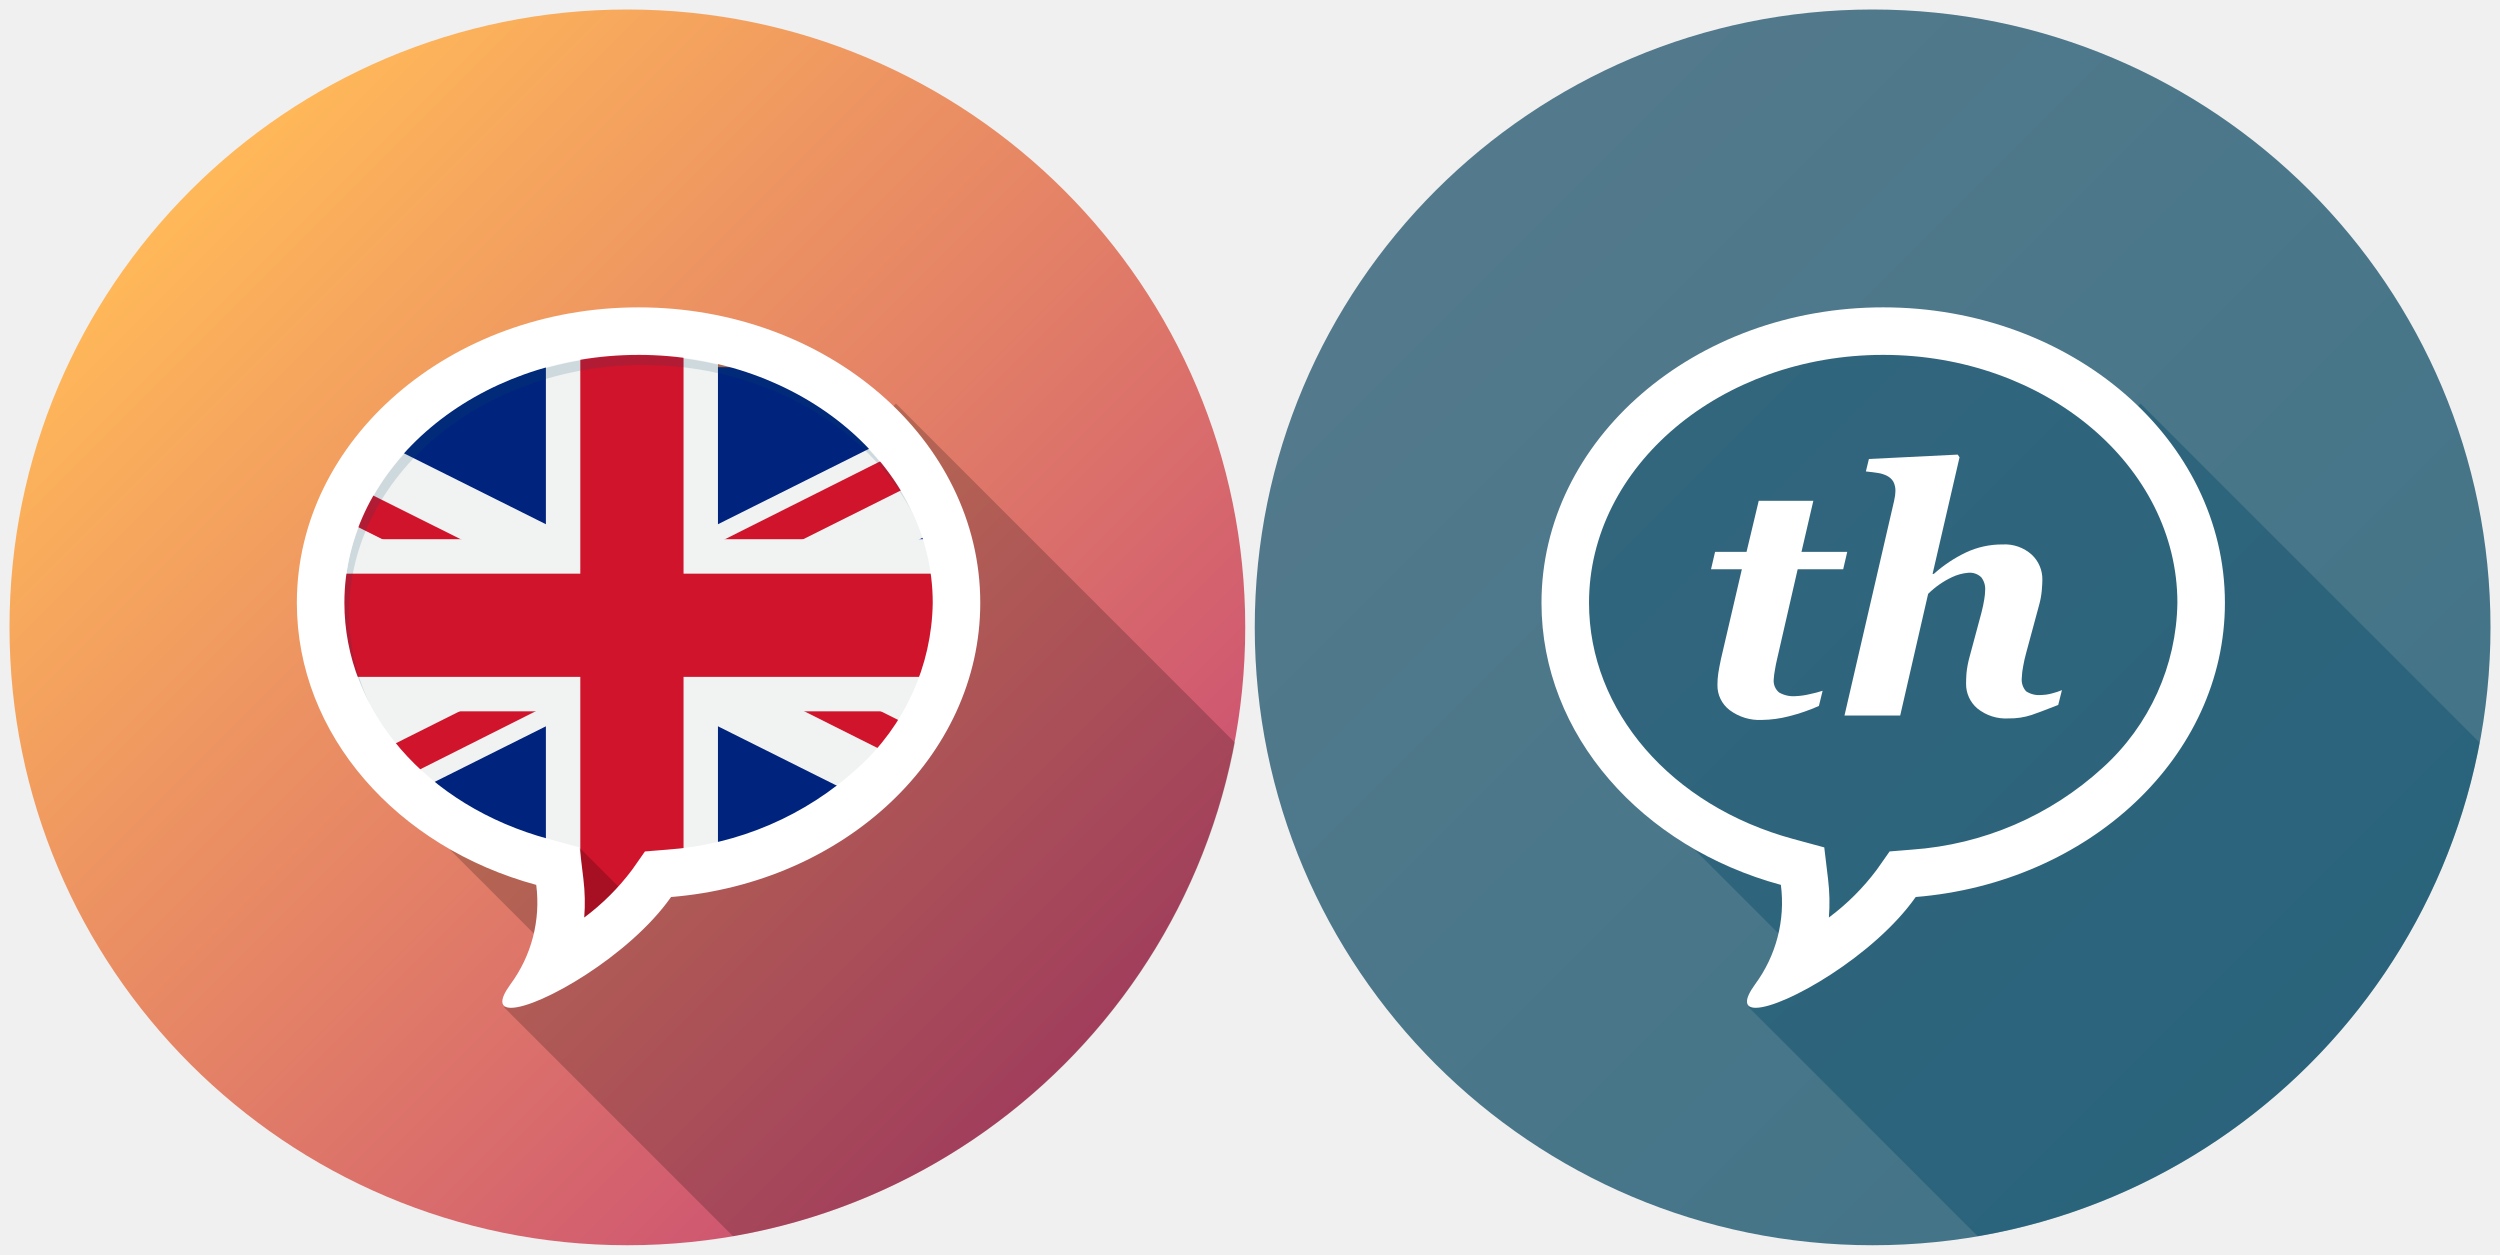
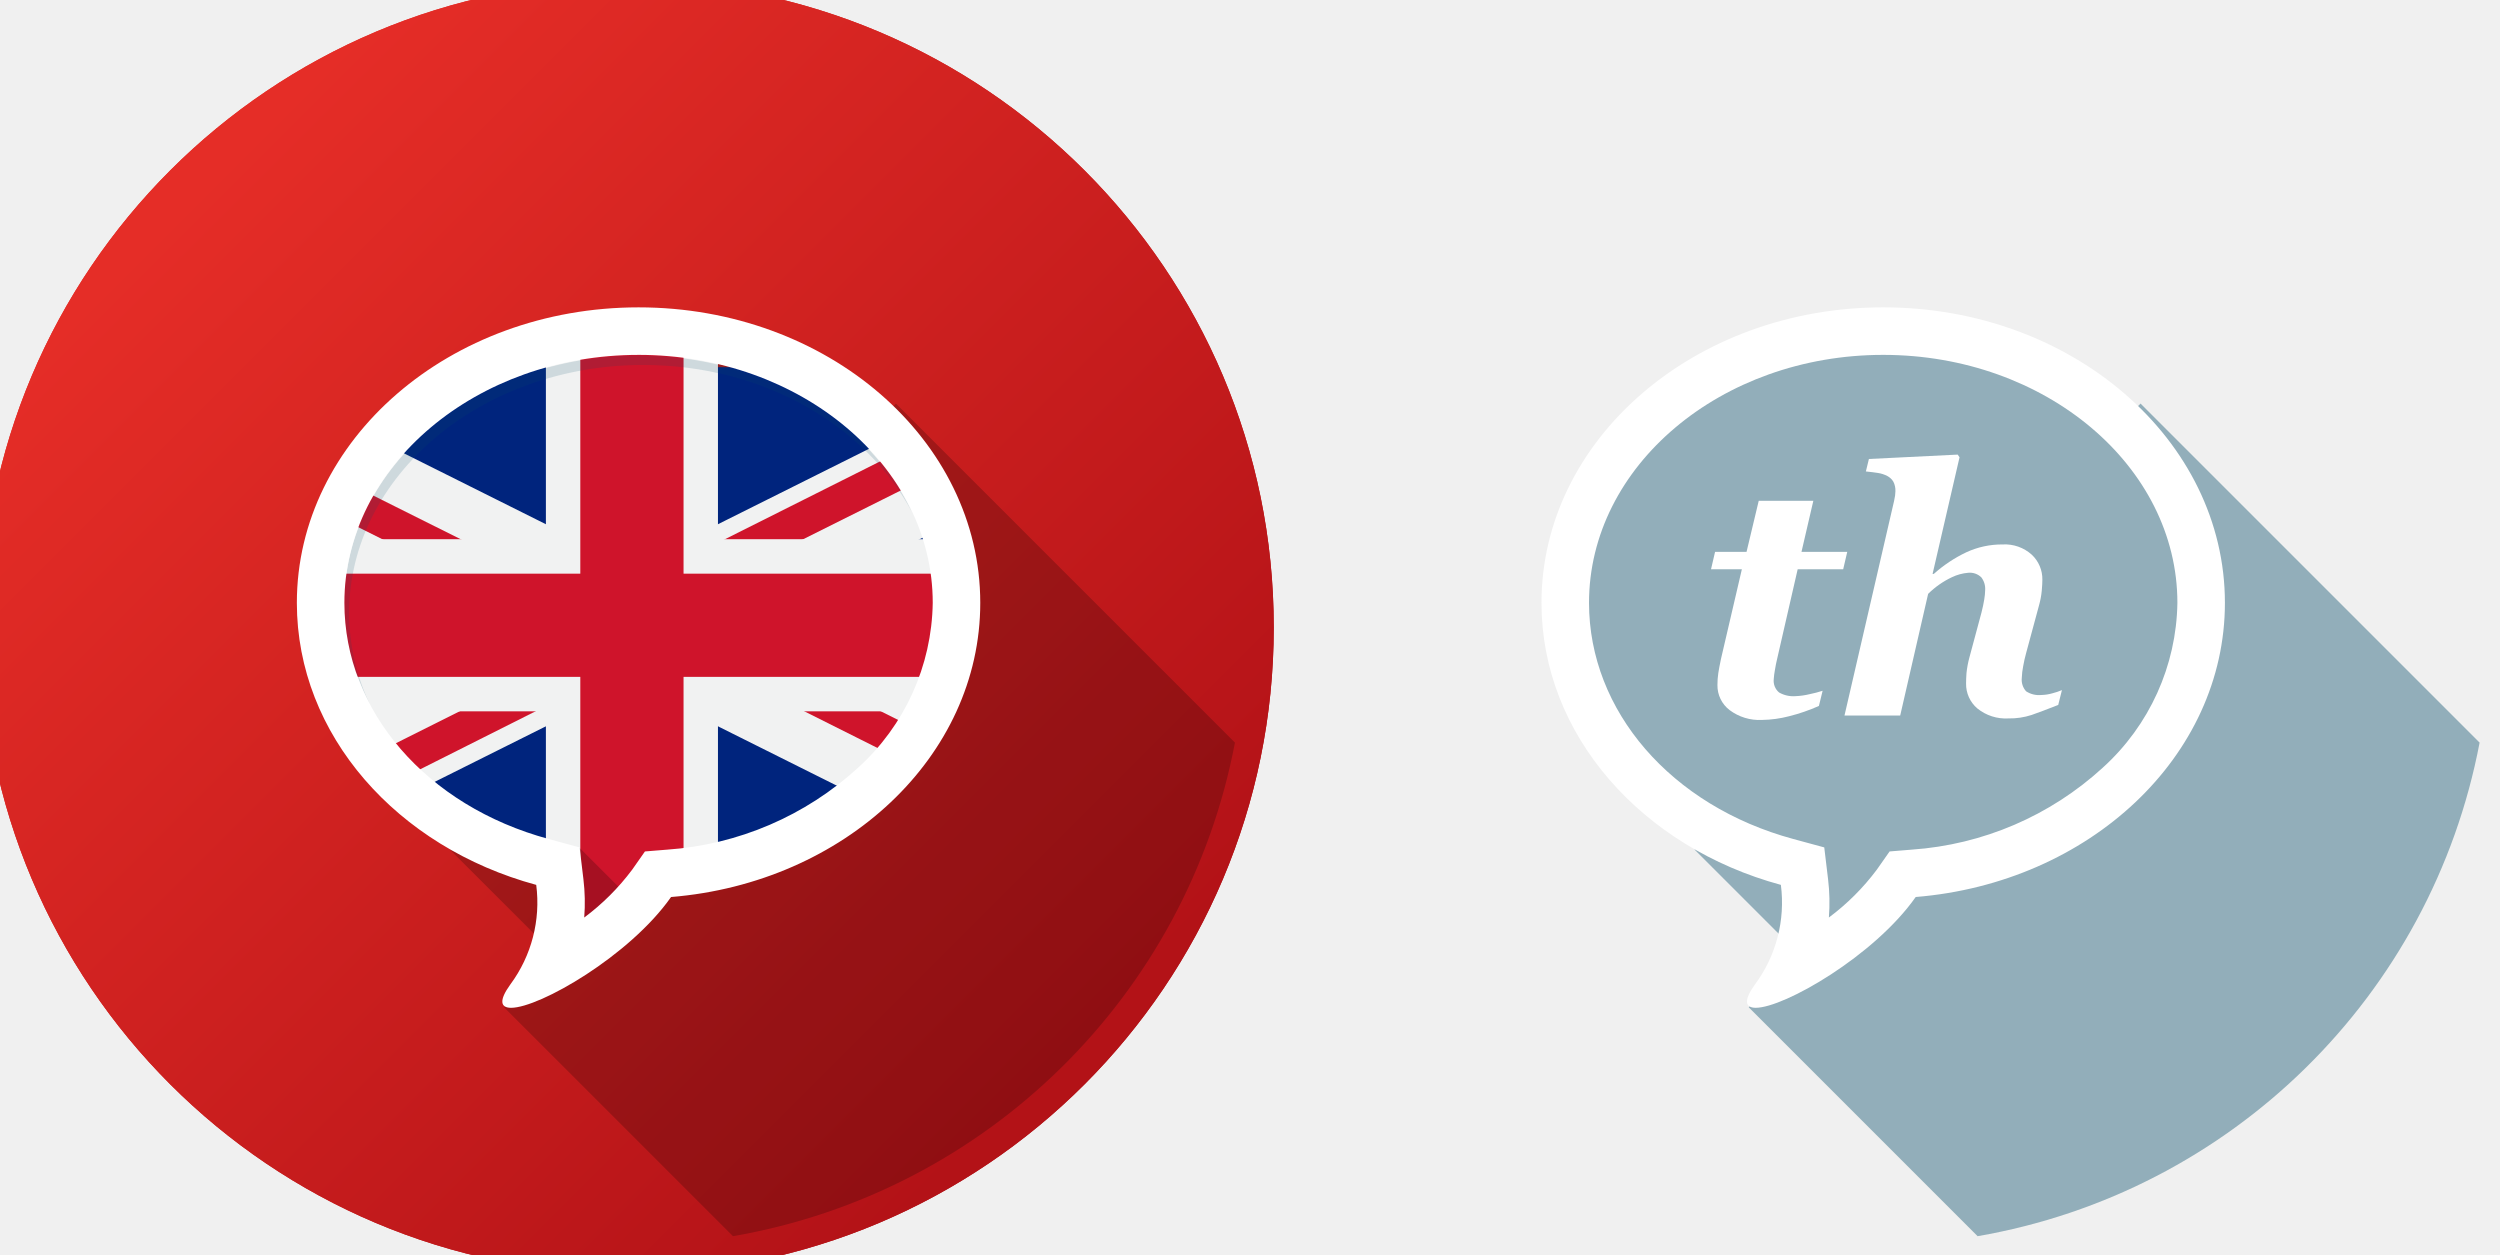
<svg xmlns="http://www.w3.org/2000/svg" width="263" height="132" viewBox="0 0 263 132">
  <defs>
    <linearGradient id="dba728dc-9800-469f-8bc6-7716668ca573" x1="247.126" y1="116.126" x2="150.141" y2="19.141" gradientUnits="userSpaceOnUse">
      <stop offset="0" stop-color="#417387" />
      <stop offset="1" stop-color="#537a8c" />
    </linearGradient>
    <clipPath id="901354ad-2247-4c1d-90a9-22764b637070">
      <path d="M102.236,63.603c0-16.625-15.585-30.103-34.809-30.103S32.617,46.978,32.617,63.603c0,13.485,10.254,24.898,24.385,28.729a14.009,14.009,0,0,1-2.629,10.132c-4.498,6.201,10.615-.698,16.364-8.896C88.408,92.125,102.236,79.263,102.236,63.603Z" fill="none" clip-rule="evenodd" />
    </clipPath>
    <linearGradient id="a" x1="111.667" x2="20.246" y1="111.667" y2="20.246" gradientUnits="userSpaceOnUse">
-       <stop offset="0" stop-color="#ca4e73" class="stopColor07758e svgShape" />
-       <stop offset="1" stop-color="#ffb859" class="stopColor087f95 svgShape" />
+       <stop offset="0" stop-color="#b31217" class="stopColor07758e svgShape" />
+       <stop offset="1" stop-color="#e52d27" class="stopColor087f95 svgShape" />
    </linearGradient>
  </defs>
  <g id="30249e3e-aee5-4816-9251-1e9ec3b842c5" data-name="Layer 2">
    <g id="5f08f5e4-595a-4488-9166-b39ddb5457dc" data-name="Layer 1">
-       <circle cx="197" cy="66" r="65" fill="url(#dba728dc-9800-469f-8bc6-7716668ca573)" />
+       <circle cx="66" cy="66" r="68" fill="url(#a)" />
      <path d="M208.044,130.046a65.037,65.037,0,0,0,52.81-51.923L225.187,42.457l-1.884,1.884a36.161,36.161,0,0,0-25.19-9.765c-18.644,0-33.759,13.071-33.759,29.195,0,10.178,6.024,19.138,15.156,24.363l-1.243,1.243L187.18,98.29c1.083,2.725-3.212,7.681-3.212,7.681Z" fill="#044c68" fill-rule="evenodd" opacity="0.4" />
      <path d="M198.114,37.333c17.064,0,30.948,11.703,30.948,26.087a23.866,23.866,0,0,1-7.855,17.344,33.125,33.125,0,0,1-20.081,8.617l-2.34.191-1.348,1.922a24.765,24.765,0,0,1-5.04,5.029,20.301,20.301,0,0,0-.085-4.028l-.401-3.349-3.256-.883c-12.854-3.485-21.491-13.468-21.491-24.843,0-14.385,13.883-26.087,30.947-26.087m0-5c-19.853,0-35.947,13.918-35.947,31.087,0,13.926,10.589,25.712,25.183,29.669a14.467,14.467,0,0,1-2.715,10.463c-1.251,1.725-1.033,2.468.07,2.468,2.991,0,12.491-5.47,16.829-11.655,18.249-1.49,32.529-14.773,32.529-30.945,0-17.169-16.094-31.087-35.947-31.087Z" fill="#fff" />
      <path d="M185.357,75.738A5.235,5.235,0,0,1,181.952,74.7a3.249,3.249,0,0,1-1.277-2.633,8.265,8.265,0,0,1,.088-1.241q.088-.585.284-1.508l2.198-9.434h-3.245l.425-1.827h3.311l1.283-5.373h5.744l-1.247,5.373H194.33l-.426,1.827h-4.788l-2.162,9.434q-.125.497-.24,1.206a7.506,7.506,0,0,0-.116.922,1.592,1.592,0,0,0,.559,1.401,3.011,3.011,0,0,0,1.711.39,7.517,7.517,0,0,0,1.515-.213,12.215,12.215,0,0,0,1.356-.355l-.39,1.596a19.061,19.061,0,0,1-3.13,1.082A11.975,11.975,0,0,1,185.357,75.738Z" fill="#fff" />
      <path d="M216.915,72.599l-.39,1.561q-1.755.692-2.8,1.055a7.392,7.392,0,0,1-2.428.363,4.758,4.758,0,0,1-3.288-1.055,3.37,3.37,0,0,1-1.178-2.616q0-.496.044-1.1a10.222,10.222,0,0,1,.308-1.649l1.268-4.717q.194-.762.291-1.374a6.611,6.611,0,0,0,.098-1.002,1.99,1.99,0,0,0-.407-1.33,1.729,1.729,0,0,0-1.381-.479,4.888,4.888,0,0,0-1.717.47,9.068,9.068,0,0,0-2.495,1.747L199.9,75.277h-5.861l5.218-22.575q.071-.301.106-.568a3.503,3.503,0,0,0,.035-.443,2.044,2.044,0,0,0-.213-1.011,1.581,1.581,0,0,0-.639-.603,3.071,3.071,0,0,0-.977-.32q-.551-.088-1.279-.16l.319-1.312,9.339-.461.195.284L203.306,60.38h.124a14.328,14.328,0,0,1,3.425-2.279,8.935,8.935,0,0,1,3.815-.825,4.223,4.223,0,0,1,3.078,1.082,3.531,3.531,0,0,1,1.109,2.625q0,.408-.062,1.144a8.622,8.622,0,0,1-.293,1.569L213.155,68.68a14.408,14.408,0,0,0-.32,1.419,7.511,7.511,0,0,0-.142,1.206,1.813,1.813,0,0,0,.452,1.419,2.463,2.463,0,0,0,1.588.39,4.589,4.589,0,0,0,1.206-.186A6.653,6.653,0,0,0,216.915,72.599Z" fill="#fff" />
      <rect width="263" height="132" fill="none" />
-       <circle cx="66" cy="66" r="65" fill="url(#a)" />
+       <circle cx="66" cy="66" r="68" fill="url(#a)" />
      <path d="M77.107,130.046a65.037,65.037,0,0,0,52.81-51.923L94.25,42.457l-1.884,1.884a36.161,36.161,0,0,0-25.19-9.765c-18.644,0-33.759,13.071-33.759,29.195,0,10.178,6.024,19.138,15.156,24.363L47.33,89.377,56.242,98.29c1.083,2.725-3.212,7.681-3.212,7.681Z" fill="#000" fill-rule="evenodd" opacity="0.2" style="isolation:isolate" />
      <g clip-path="url(#901354ad-2247-4c1d-90a9-22764b637070)">
        <g id="289e505b-675a-4ac4-87b3-01d31d87561a" data-name="g3047">
          <path id="cb61a895-6736-42eb-a751-d67f6ac1134e" data-name="path3025" d="M12.175,38.626V92.93H120.783V38.626Z" fill="#00247d" />
          <path id="b6456327-095d-4873-a38e-33b704b0008c" data-name="path3016" d="M12.175,38.626v6.081L54.317,65.778,12.175,86.849V92.93H24.348L66.479,71.887,108.61,92.93h12.173V86.849L78.641,65.778l42.142-21.071V38.626H108.61L66.479,59.669,24.348,38.626H12.175Z" fill="#f1f2f2" />
          <path id="fcf9c2c3-9d20-40b2-8c9c-f3e43162d323" data-name="path3043" d="M12.171,42.721,62.389,67.794,12.171,92.959h8.108l50.176-25.228,50.331,25.228V88.874L70.455,63.74l50.331-25.144h-8.374L62.389,63.684,12.171,38.596Z" fill="#cf142b" />
          <path id="a1ab16ca-7897-42b3-b8c5-3ca98d310a2f" data-name="path3012" d="M57.428,36.833V56.727H12.175V74.829H57.428V96.24H75.529V74.829h45.253V56.727H75.529V36.833Z" fill="#f1f2f2" />
          <path id="1d455c8e-9a83-437a-9621-30c85142d478" data-name="path3014" d="M61.048,37.01V60.347H12.175V71.208H61.048v25.637H71.909V71.208h48.874V60.347H71.909V37.01Z" fill="#cf142b" />
        </g>
      </g>
      <polygon points="60.96 89.188 67.147 95.375 62.147 98.438 57.397 98.813 60.96 89.188" fill="#000" opacity="0.2" />
      <g opacity="0.15">
        <path d="M36.729,64.483c0-14.385,13.883-26.088,30.947-26.088,12.587,0,23.435,6.371,28.266,15.485-4.548-9.645-15.723-16.485-28.766-16.485-17.064,0-30.947,11.703-30.947,26.088A22.671,22.671,0,0,0,38.915,74.11,22.569,22.569,0,0,1,36.729,64.483Z" fill="#044c68" />
      </g>
      <path d="M67.176,37.333c17.064,0,30.948,11.703,30.948,26.087A23.866,23.866,0,0,1,90.269,80.765,33.125,33.125,0,0,1,70.188,89.382l-2.34.191-1.347,1.922a24.76,24.76,0,0,1-5.04,5.029,20.305,20.305,0,0,0-.085-4.028l-.401-3.349L57.72,88.264C44.866,84.779,36.229,74.795,36.229,63.421c0-14.385,13.883-26.087,30.947-26.087m0-5c-19.853,0-35.947,13.918-35.947,31.087,0,13.926,10.589,25.712,25.182,29.669a14.466,14.466,0,0,1-2.715,10.463c-1.251,1.725-1.033,2.468.07,2.468,2.991,0,12.491-5.47,16.829-11.655,18.249-1.49,32.529-14.773,32.529-30.945,0-17.169-16.094-31.087-35.947-31.087Z" fill="#fff" />
    </g>
  </g>
</svg>
